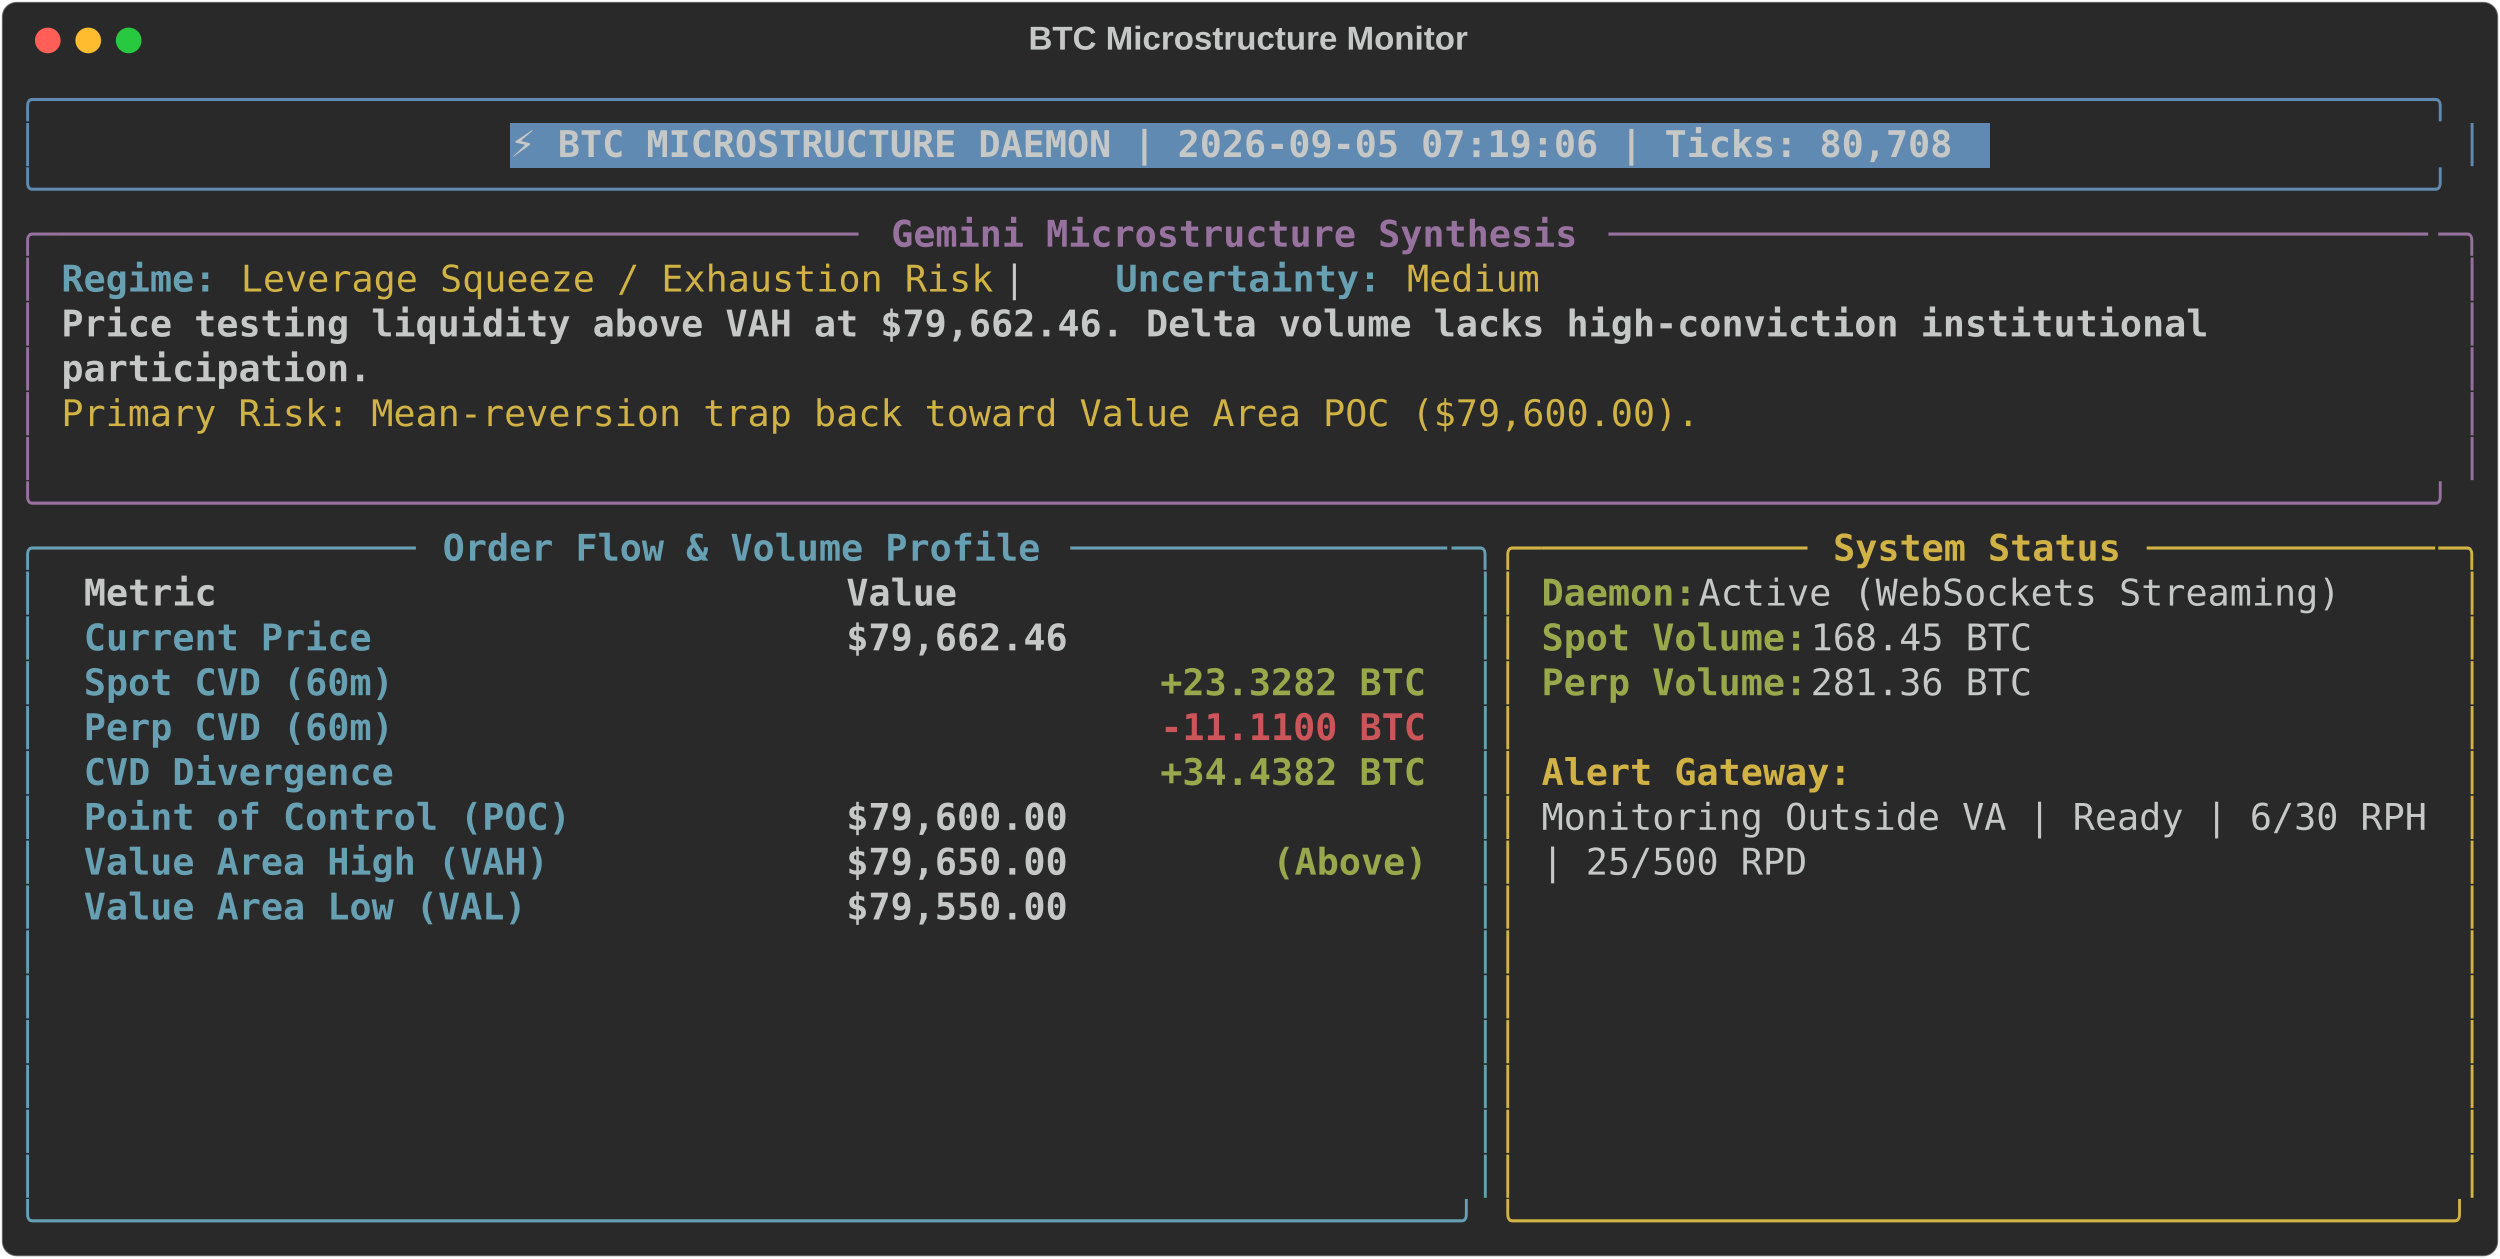
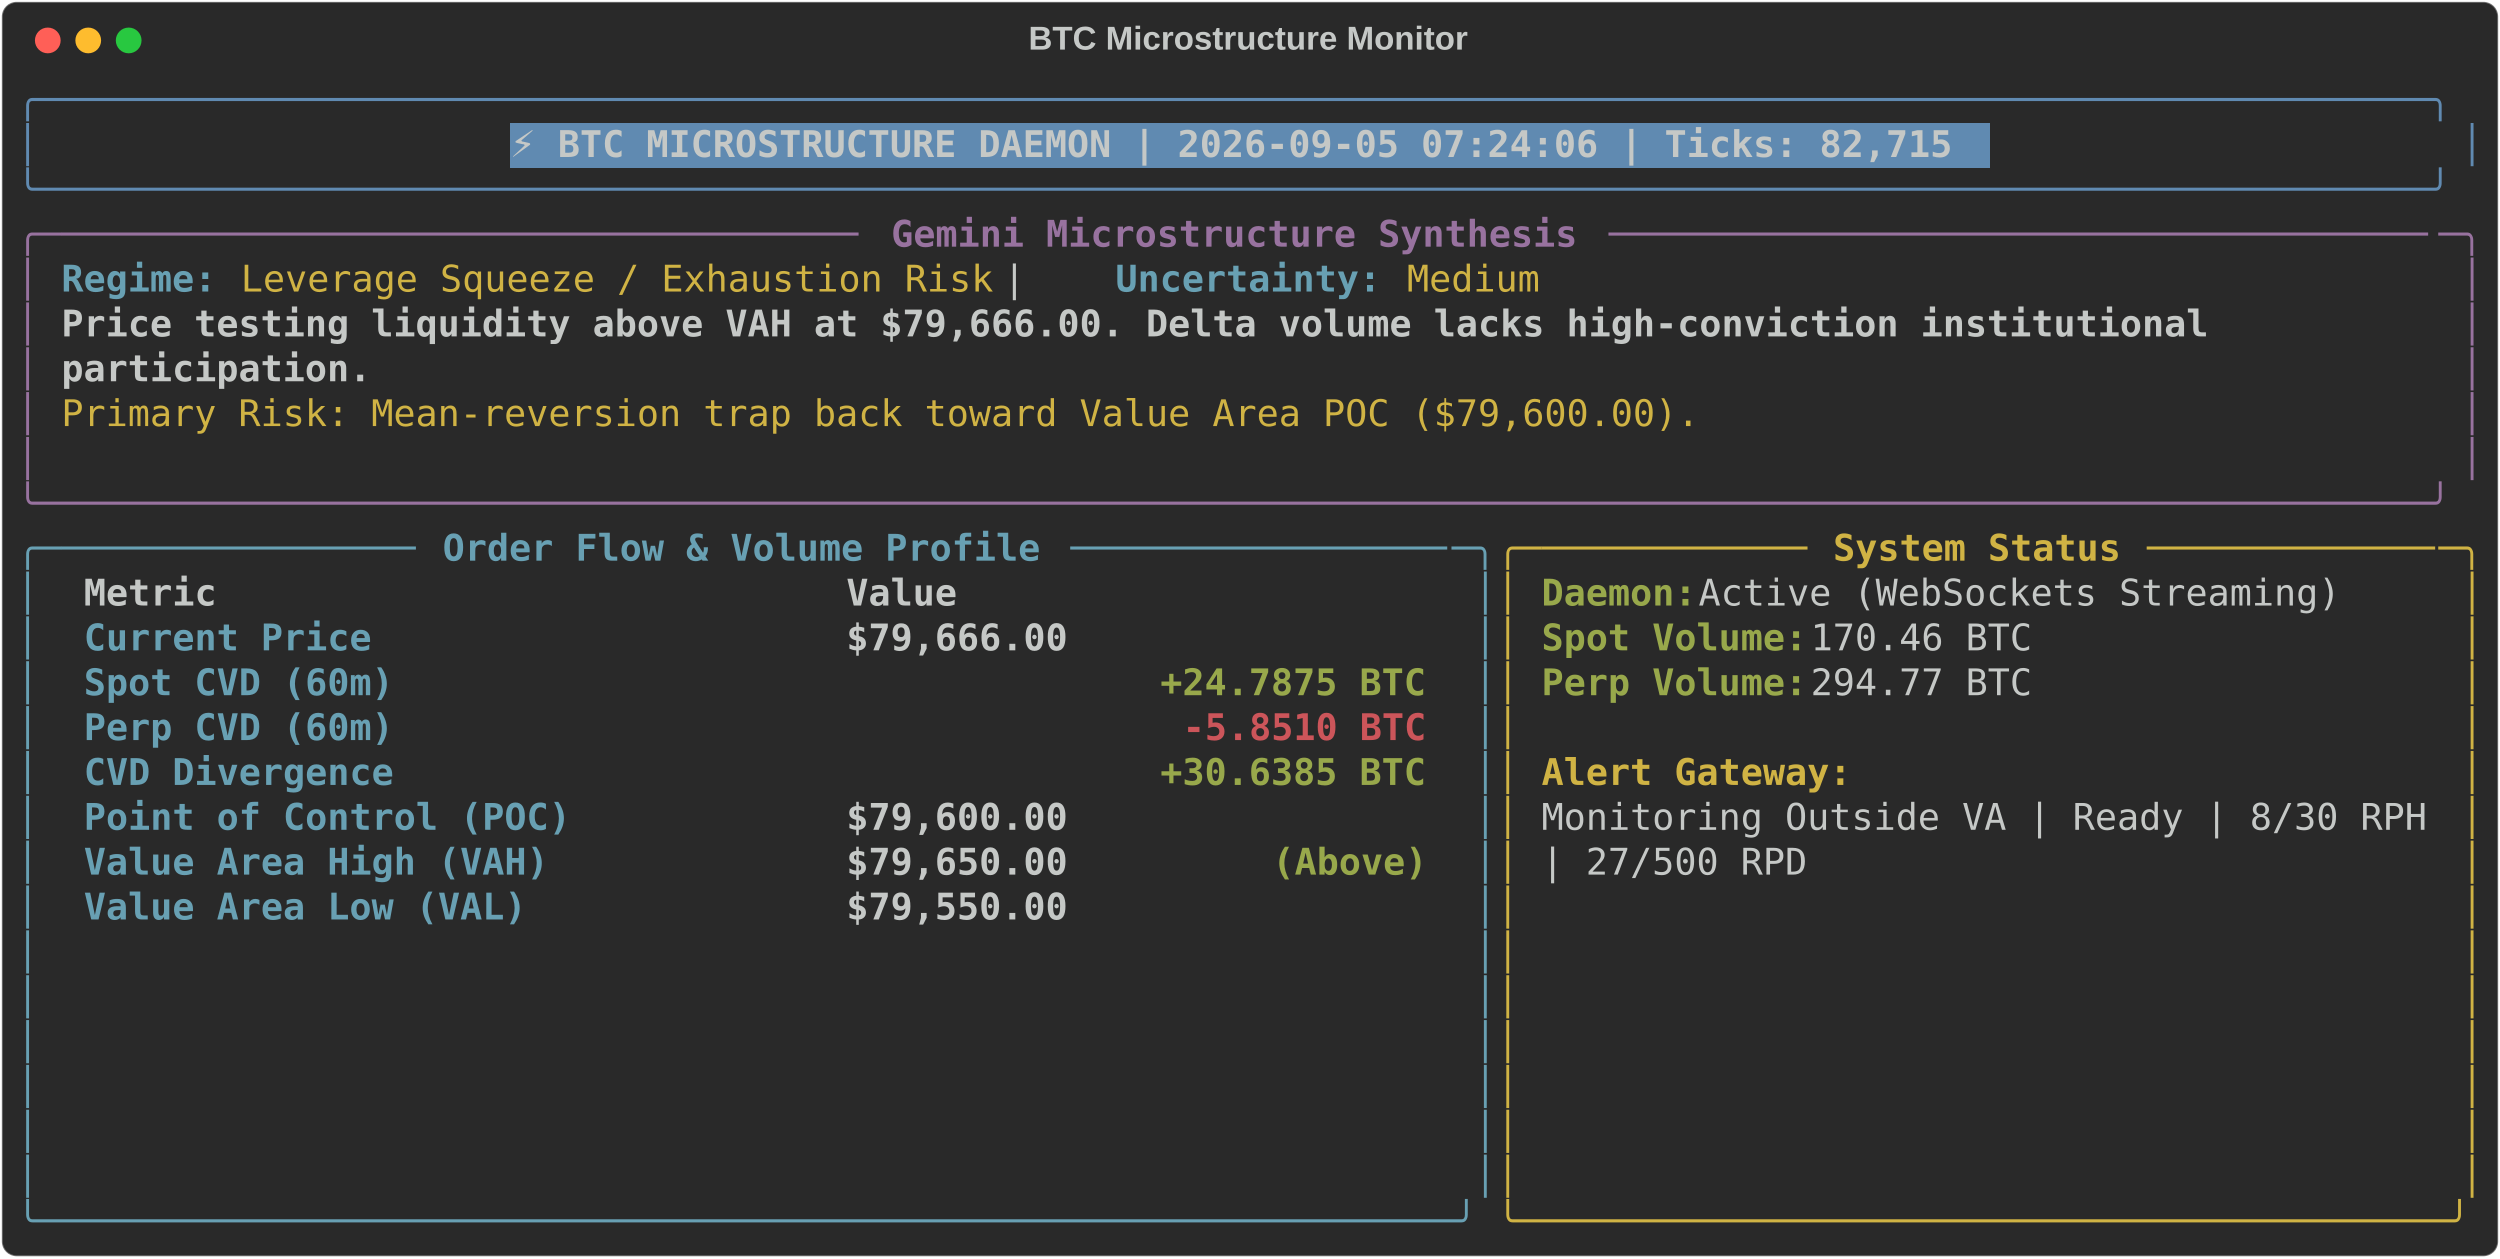
<svg xmlns="http://www.w3.org/2000/svg" class="rich-terminal" viewBox="0 0 1360 684.4">
  <style>

    @font-face {
        font-family: "Fira Code";
        src: local("FiraCode-Regular"),
                url("https://cdnjs.cloudflare.com/ajax/libs/firacode/6.2.0/woff2/FiraCode-Regular.woff2") format("woff2"),
                url("https://cdnjs.cloudflare.com/ajax/libs/firacode/6.2.0/woff/FiraCode-Regular.woff") format("woff");
        font-style: normal;
        font-weight: 400;
    }
    @font-face {
        font-family: "Fira Code";
        src: local("FiraCode-Bold"),
                url("https://cdnjs.cloudflare.com/ajax/libs/firacode/6.2.0/woff2/FiraCode-Bold.woff2") format("woff2"),
                url("https://cdnjs.cloudflare.com/ajax/libs/firacode/6.2.0/woff/FiraCode-Bold.woff") format("woff");
        font-style: bold;
        font-weight: 700;
    }

-     .terminal-2111871001-matrix {
+     .terminal-2199099421-matrix {
        font-family: Fira Code, monospace;
        font-size: 20px;
        line-height: 24.4px;
        font-variant-east-asian: full-width;
    }

-     .terminal-2111871001-title {
+     .terminal-2199099421-title {
        font-size: 18px;
        font-weight: bold;
        font-family: arial;
    }

-     .terminal-2111871001-r1 { fill: #608ab1 }
- .terminal-2111871001-r2 { fill: #c5c8c6 }
- .terminal-2111871001-r3 { fill: #c5c8c6;font-weight: bold }
- .terminal-2111871001-r4 { fill: #98729f }
- .terminal-2111871001-r5 { fill: #98729f;font-weight: bold }
- .terminal-2111871001-r6 { fill: #68a0b3;font-weight: bold }
- .terminal-2111871001-r7 { fill: #d0b344 }
- .terminal-2111871001-r8 { fill: #68a0b3 }
- .terminal-2111871001-r9 { fill: #d0b344;font-weight: bold }
- .terminal-2111871001-r10 { fill: #98a84b;font-weight: bold }
- .terminal-2111871001-r11 { fill: #cc555a;font-weight: bold }
+     .terminal-2199099421-r1 { fill: #608ab1 }
+ .terminal-2199099421-r2 { fill: #c5c8c6 }
+ .terminal-2199099421-r3 { fill: #c5c8c6;font-weight: bold }
+ .terminal-2199099421-r4 { fill: #98729f }
+ .terminal-2199099421-r5 { fill: #98729f;font-weight: bold }
+ .terminal-2199099421-r6 { fill: #68a0b3;font-weight: bold }
+ .terminal-2199099421-r7 { fill: #d0b344 }
+ .terminal-2199099421-r8 { fill: #68a0b3 }
+ .terminal-2199099421-r9 { fill: #d0b344;font-weight: bold }
+ .terminal-2199099421-r10 { fill: #98a84b;font-weight: bold }
+ .terminal-2199099421-r11 { fill: #cc555a;font-weight: bold }
    </style>
  <defs>
-     <clipPath id="terminal-2111871001-clip-terminal">
+     <clipPath id="terminal-2199099421-clip-terminal">
      <rect x="0" y="0" width="1341.0" height="633.4" />
    </clipPath>
-     <clipPath id="terminal-2111871001-line-0">
+     <clipPath id="terminal-2199099421-line-0">
      <rect x="0" y="1.5" width="1342" height="24.65" />
    </clipPath>
-     <clipPath id="terminal-2111871001-line-1">
+     <clipPath id="terminal-2199099421-line-1">
      <rect x="0" y="25.9" width="1342" height="24.65" />
    </clipPath>
-     <clipPath id="terminal-2111871001-line-2">
+     <clipPath id="terminal-2199099421-line-2">
      <rect x="0" y="50.3" width="1342" height="24.65" />
    </clipPath>
-     <clipPath id="terminal-2111871001-line-3">
+     <clipPath id="terminal-2199099421-line-3">
      <rect x="0" y="74.7" width="1342" height="24.65" />
    </clipPath>
-     <clipPath id="terminal-2111871001-line-4">
+     <clipPath id="terminal-2199099421-line-4">
      <rect x="0" y="99.1" width="1342" height="24.65" />
    </clipPath>
-     <clipPath id="terminal-2111871001-line-5">
+     <clipPath id="terminal-2199099421-line-5">
      <rect x="0" y="123.5" width="1342" height="24.65" />
    </clipPath>
-     <clipPath id="terminal-2111871001-line-6">
+     <clipPath id="terminal-2199099421-line-6">
      <rect x="0" y="147.9" width="1342" height="24.65" />
    </clipPath>
-     <clipPath id="terminal-2111871001-line-7">
+     <clipPath id="terminal-2199099421-line-7">
      <rect x="0" y="172.3" width="1342" height="24.65" />
    </clipPath>
-     <clipPath id="terminal-2111871001-line-8">
+     <clipPath id="terminal-2199099421-line-8">
      <rect x="0" y="196.7" width="1342" height="24.65" />
    </clipPath>
-     <clipPath id="terminal-2111871001-line-9">
+     <clipPath id="terminal-2199099421-line-9">
      <rect x="0" y="221.1" width="1342" height="24.65" />
    </clipPath>
-     <clipPath id="terminal-2111871001-line-10">
+     <clipPath id="terminal-2199099421-line-10">
      <rect x="0" y="245.5" width="1342" height="24.65" />
    </clipPath>
-     <clipPath id="terminal-2111871001-line-11">
+     <clipPath id="terminal-2199099421-line-11">
      <rect x="0" y="269.9" width="1342" height="24.65" />
    </clipPath>
-     <clipPath id="terminal-2111871001-line-12">
+     <clipPath id="terminal-2199099421-line-12">
      <rect x="0" y="294.3" width="1342" height="24.65" />
    </clipPath>
-     <clipPath id="terminal-2111871001-line-13">
+     <clipPath id="terminal-2199099421-line-13">
      <rect x="0" y="318.7" width="1342" height="24.65" />
    </clipPath>
-     <clipPath id="terminal-2111871001-line-14">
+     <clipPath id="terminal-2199099421-line-14">
      <rect x="0" y="343.1" width="1342" height="24.65" />
    </clipPath>
-     <clipPath id="terminal-2111871001-line-15">
+     <clipPath id="terminal-2199099421-line-15">
      <rect x="0" y="367.5" width="1342" height="24.65" />
    </clipPath>
-     <clipPath id="terminal-2111871001-line-16">
+     <clipPath id="terminal-2199099421-line-16">
      <rect x="0" y="391.9" width="1342" height="24.65" />
    </clipPath>
-     <clipPath id="terminal-2111871001-line-17">
+     <clipPath id="terminal-2199099421-line-17">
      <rect x="0" y="416.3" width="1342" height="24.65" />
    </clipPath>
-     <clipPath id="terminal-2111871001-line-18">
+     <clipPath id="terminal-2199099421-line-18">
      <rect x="0" y="440.7" width="1342" height="24.65" />
    </clipPath>
-     <clipPath id="terminal-2111871001-line-19">
+     <clipPath id="terminal-2199099421-line-19">
      <rect x="0" y="465.1" width="1342" height="24.65" />
    </clipPath>
-     <clipPath id="terminal-2111871001-line-20">
+     <clipPath id="terminal-2199099421-line-20">
      <rect x="0" y="489.5" width="1342" height="24.65" />
    </clipPath>
-     <clipPath id="terminal-2111871001-line-21">
+     <clipPath id="terminal-2199099421-line-21">
      <rect x="0" y="513.9" width="1342" height="24.65" />
    </clipPath>
-     <clipPath id="terminal-2111871001-line-22">
+     <clipPath id="terminal-2199099421-line-22">
      <rect x="0" y="538.3" width="1342" height="24.65" />
    </clipPath>
-     <clipPath id="terminal-2111871001-line-23">
+     <clipPath id="terminal-2199099421-line-23">
      <rect x="0" y="562.7" width="1342" height="24.65" />
    </clipPath>
-     <clipPath id="terminal-2111871001-line-24">
+     <clipPath id="terminal-2199099421-line-24">
      <rect x="0" y="587.1" width="1342" height="24.65" />
    </clipPath>
  </defs>
  <rect fill="#292929" stroke="rgba(255,255,255,0.35)" stroke-width="1" x="1" y="1" width="1358" height="682.4" rx="8" />
-   <text class="terminal-2111871001-title" fill="#c5c8c6" text-anchor="middle" x="679" y="27">BTC Microstructure Monitor</text>
+   <text class="terminal-2199099421-title" fill="#c5c8c6" text-anchor="middle" x="679" y="27">BTC Microstructure Monitor</text>
  <g transform="translate(26,22)">
    <circle cx="0" cy="0" r="7" fill="#ff5f57" />
    <circle cx="22" cy="0" r="7" fill="#febc2e" />
    <circle cx="44" cy="0" r="7" fill="#28c840" />
  </g>
-   <g transform="translate(9, 41)" clip-path="url(#terminal-2111871001-clip-terminal)">
+   <g transform="translate(9, 41)" clip-path="url(#terminal-2199099421-clip-terminal)">
    <rect fill="#608ab1" x="268.4" y="25.9" width="805.2" height="24.65" shape-rendering="crispEdges" />
-     <g class="terminal-2111871001-matrix">
-       <text class="terminal-2111871001-r1" x="0" y="20" textLength="1342" clip-path="url(#terminal-2111871001-line-0)">╭────────────────────────────────────────────────────────────────────────────────────────────────────────────╮</text>
-       <text class="terminal-2111871001-r2" x="1342" y="20" textLength="12.2" clip-path="url(#terminal-2111871001-line-0)">
- </text>
-       <text class="terminal-2111871001-r1" x="0" y="44.4" textLength="12.2" clip-path="url(#terminal-2111871001-line-1)">│</text>
-       <text class="terminal-2111871001-r3" x="268.4" y="44.4" textLength="793" clip-path="url(#terminal-2111871001-line-1)">⚡ BTC MICROSTRUCTURE DAEMON | 2026-09-05 07:19:06 | Ticks: 80,708</text>
-       <text class="terminal-2111871001-r1" x="1329.8" y="44.4" textLength="12.2" clip-path="url(#terminal-2111871001-line-1)">│</text>
-       <text class="terminal-2111871001-r2" x="1342" y="44.4" textLength="12.2" clip-path="url(#terminal-2111871001-line-1)">
- </text>
-       <text class="terminal-2111871001-r1" x="0" y="68.8" textLength="1342" clip-path="url(#terminal-2111871001-line-2)">╰────────────────────────────────────────────────────────────────────────────────────────────────────────────╯</text>
-       <text class="terminal-2111871001-r2" x="1342" y="68.8" textLength="12.2" clip-path="url(#terminal-2111871001-line-2)">
- </text>
-       <text class="terminal-2111871001-r4" x="0" y="93.2" textLength="24.4" clip-path="url(#terminal-2111871001-line-3)">╭─</text>
-       <text class="terminal-2111871001-r4" x="24.4" y="93.2" textLength="439.2" clip-path="url(#terminal-2111871001-line-3)">────────────────────────────────────</text>
-       <text class="terminal-2111871001-r5" x="475.8" y="93.2" textLength="378.2" clip-path="url(#terminal-2111871001-line-3)">Gemini Microstructure Synthesis</text>
-       <text class="terminal-2111871001-r4" x="866.2" y="93.2" textLength="451.4" clip-path="url(#terminal-2111871001-line-3)">─────────────────────────────────────</text>
-       <text class="terminal-2111871001-r4" x="1317.6" y="93.2" textLength="24.4" clip-path="url(#terminal-2111871001-line-3)">─╮</text>
-       <text class="terminal-2111871001-r2" x="1342" y="93.2" textLength="12.2" clip-path="url(#terminal-2111871001-line-3)">
- </text>
-       <text class="terminal-2111871001-r4" x="0" y="117.6" textLength="12.2" clip-path="url(#terminal-2111871001-line-4)">│</text>
-       <text class="terminal-2111871001-r6" x="24.4" y="117.6" textLength="85.4" clip-path="url(#terminal-2111871001-line-4)">Regime:</text>
-       <text class="terminal-2111871001-r7" x="122" y="117.6" textLength="414.8" clip-path="url(#terminal-2111871001-line-4)">Leverage Squeeze / Exhaustion Risk</text>
-       <text class="terminal-2111871001-r2" x="536.8" y="117.6" textLength="61" clip-path="url(#terminal-2111871001-line-4)">  |  </text>
-       <text class="terminal-2111871001-r6" x="597.8" y="117.6" textLength="146.4" clip-path="url(#terminal-2111871001-line-4)">Uncertainty:</text>
-       <text class="terminal-2111871001-r7" x="756.4" y="117.6" textLength="73.2" clip-path="url(#terminal-2111871001-line-4)">Medium</text>
-       <text class="terminal-2111871001-r4" x="1329.8" y="117.6" textLength="12.2" clip-path="url(#terminal-2111871001-line-4)">│</text>
-       <text class="terminal-2111871001-r2" x="1342" y="117.6" textLength="12.2" clip-path="url(#terminal-2111871001-line-4)">
- </text>
-       <text class="terminal-2111871001-r4" x="0" y="142" textLength="12.2" clip-path="url(#terminal-2111871001-line-5)">│</text>
-       <text class="terminal-2111871001-r3" x="24.4" y="142" textLength="1195.6" clip-path="url(#terminal-2111871001-line-5)">Price testing liquidity above VAH at $79,662.46. Delta volume lacks high-conviction institutional </text>
-       <text class="terminal-2111871001-r4" x="1329.8" y="142" textLength="12.2" clip-path="url(#terminal-2111871001-line-5)">│</text>
-       <text class="terminal-2111871001-r2" x="1342" y="142" textLength="12.2" clip-path="url(#terminal-2111871001-line-5)">
- </text>
-       <text class="terminal-2111871001-r4" x="0" y="166.4" textLength="12.2" clip-path="url(#terminal-2111871001-line-6)">│</text>
-       <text class="terminal-2111871001-r3" x="24.4" y="166.4" textLength="170.8" clip-path="url(#terminal-2111871001-line-6)">participation.</text>
-       <text class="terminal-2111871001-r4" x="1329.8" y="166.4" textLength="12.2" clip-path="url(#terminal-2111871001-line-6)">│</text>
-       <text class="terminal-2111871001-r2" x="1342" y="166.4" textLength="12.2" clip-path="url(#terminal-2111871001-line-6)">
- </text>
-       <text class="terminal-2111871001-r4" x="0" y="190.8" textLength="12.2" clip-path="url(#terminal-2111871001-line-7)">│</text>
-       <text class="terminal-2111871001-r7" x="24.4" y="190.8" textLength="902.8" clip-path="url(#terminal-2111871001-line-7)">Primary Risk: Mean-reversion trap back toward Value Area POC ($79,600.00).</text>
-       <text class="terminal-2111871001-r4" x="1329.8" y="190.8" textLength="12.2" clip-path="url(#terminal-2111871001-line-7)">│</text>
-       <text class="terminal-2111871001-r2" x="1342" y="190.8" textLength="12.2" clip-path="url(#terminal-2111871001-line-7)">
- </text>
-       <text class="terminal-2111871001-r4" x="0" y="215.2" textLength="12.2" clip-path="url(#terminal-2111871001-line-8)">│</text>
-       <text class="terminal-2111871001-r4" x="1329.8" y="215.2" textLength="12.2" clip-path="url(#terminal-2111871001-line-8)">│</text>
-       <text class="terminal-2111871001-r2" x="1342" y="215.2" textLength="12.2" clip-path="url(#terminal-2111871001-line-8)">
- </text>
-       <text class="terminal-2111871001-r4" x="0" y="239.6" textLength="1342" clip-path="url(#terminal-2111871001-line-9)">╰────────────────────────────────────────────────────────────────────────────────────────────────────────────╯</text>
-       <text class="terminal-2111871001-r2" x="1342" y="239.6" textLength="12.2" clip-path="url(#terminal-2111871001-line-9)">
- </text>
-       <text class="terminal-2111871001-r8" x="0" y="264" textLength="24.4" clip-path="url(#terminal-2111871001-line-10)">╭─</text>
-       <text class="terminal-2111871001-r8" x="24.4" y="264" textLength="195.2" clip-path="url(#terminal-2111871001-line-10)">────────────────</text>
-       <text class="terminal-2111871001-r6" x="231.8" y="264" textLength="329.4" clip-path="url(#terminal-2111871001-line-10)">Order Flow &amp; Volume Profile</text>
-       <text class="terminal-2111871001-r8" x="573.4" y="264" textLength="207.4" clip-path="url(#terminal-2111871001-line-10)">─────────────────</text>
-       <text class="terminal-2111871001-r8" x="780.8" y="264" textLength="24.4" clip-path="url(#terminal-2111871001-line-10)">─╮</text>
-       <text class="terminal-2111871001-r7" x="805.2" y="264" textLength="24.4" clip-path="url(#terminal-2111871001-line-10)">╭─</text>
-       <text class="terminal-2111871001-r7" x="829.6" y="264" textLength="146.4" clip-path="url(#terminal-2111871001-line-10)">────────────</text>
-       <text class="terminal-2111871001-r9" x="988.2" y="264" textLength="158.6" clip-path="url(#terminal-2111871001-line-10)">System Status</text>
-       <text class="terminal-2111871001-r7" x="1159" y="264" textLength="158.6" clip-path="url(#terminal-2111871001-line-10)">─────────────</text>
-       <text class="terminal-2111871001-r7" x="1317.6" y="264" textLength="24.4" clip-path="url(#terminal-2111871001-line-10)">─╮</text>
-       <text class="terminal-2111871001-r2" x="1342" y="264" textLength="12.2" clip-path="url(#terminal-2111871001-line-10)">
- </text>
-       <text class="terminal-2111871001-r8" x="0" y="288.4" textLength="12.2" clip-path="url(#terminal-2111871001-line-11)">│</text>
-       <text class="terminal-2111871001-r3" x="36.6" y="288.4" textLength="390.4" clip-path="url(#terminal-2111871001-line-11)">Metric                          </text>
-       <text class="terminal-2111871001-r3" x="451.4" y="288.4" textLength="317.2" clip-path="url(#terminal-2111871001-line-11)">                     Value</text>
-       <text class="terminal-2111871001-r8" x="793" y="288.4" textLength="12.2" clip-path="url(#terminal-2111871001-line-11)">│</text>
-       <text class="terminal-2111871001-r7" x="805.2" y="288.4" textLength="12.2" clip-path="url(#terminal-2111871001-line-11)">│</text>
-       <text class="terminal-2111871001-r10" x="829.6" y="288.4" textLength="85.4" clip-path="url(#terminal-2111871001-line-11)">Daemon:</text>
-       <text class="terminal-2111871001-r2" x="915" y="288.4" textLength="366" clip-path="url(#terminal-2111871001-line-11)"> Active (WebSockets Streaming)</text>
-       <text class="terminal-2111871001-r7" x="1329.8" y="288.4" textLength="12.2" clip-path="url(#terminal-2111871001-line-11)">│</text>
-       <text class="terminal-2111871001-r2" x="1342" y="288.4" textLength="12.2" clip-path="url(#terminal-2111871001-line-11)">
- </text>
-       <text class="terminal-2111871001-r8" x="0" y="312.8" textLength="12.2" clip-path="url(#terminal-2111871001-line-12)">│</text>
-       <text class="terminal-2111871001-r6" x="36.6" y="312.8" textLength="390.4" clip-path="url(#terminal-2111871001-line-12)">Current Price                   </text>
-       <text class="terminal-2111871001-r3" x="451.4" y="312.8" textLength="317.2" clip-path="url(#terminal-2111871001-line-12)">                $79,662.46</text>
-       <text class="terminal-2111871001-r8" x="793" y="312.8" textLength="12.2" clip-path="url(#terminal-2111871001-line-12)">│</text>
-       <text class="terminal-2111871001-r7" x="805.2" y="312.8" textLength="12.2" clip-path="url(#terminal-2111871001-line-12)">│</text>
-       <text class="terminal-2111871001-r10" x="829.6" y="312.8" textLength="146.4" clip-path="url(#terminal-2111871001-line-12)">Spot Volume:</text>
-       <text class="terminal-2111871001-r2" x="976" y="312.8" textLength="134.2" clip-path="url(#terminal-2111871001-line-12)"> 168.45 BTC</text>
-       <text class="terminal-2111871001-r7" x="1329.8" y="312.8" textLength="12.2" clip-path="url(#terminal-2111871001-line-12)">│</text>
-       <text class="terminal-2111871001-r2" x="1342" y="312.8" textLength="12.2" clip-path="url(#terminal-2111871001-line-12)">
- </text>
-       <text class="terminal-2111871001-r8" x="0" y="337.2" textLength="12.2" clip-path="url(#terminal-2111871001-line-13)">│</text>
-       <text class="terminal-2111871001-r6" x="36.6" y="337.2" textLength="390.4" clip-path="url(#terminal-2111871001-line-13)">Spot CVD (60m)                  </text>
-       <text class="terminal-2111871001-r10" x="622.2" y="337.2" textLength="146.4" clip-path="url(#terminal-2111871001-line-13)">+23.3282 BTC</text>
-       <text class="terminal-2111871001-r8" x="793" y="337.2" textLength="12.2" clip-path="url(#terminal-2111871001-line-13)">│</text>
-       <text class="terminal-2111871001-r7" x="805.2" y="337.2" textLength="12.2" clip-path="url(#terminal-2111871001-line-13)">│</text>
-       <text class="terminal-2111871001-r10" x="829.6" y="337.2" textLength="146.4" clip-path="url(#terminal-2111871001-line-13)">Perp Volume:</text>
-       <text class="terminal-2111871001-r2" x="976" y="337.2" textLength="134.2" clip-path="url(#terminal-2111871001-line-13)"> 281.36 BTC</text>
-       <text class="terminal-2111871001-r7" x="1329.8" y="337.2" textLength="12.2" clip-path="url(#terminal-2111871001-line-13)">│</text>
-       <text class="terminal-2111871001-r2" x="1342" y="337.2" textLength="12.2" clip-path="url(#terminal-2111871001-line-13)">
- </text>
-       <text class="terminal-2111871001-r8" x="0" y="361.6" textLength="12.2" clip-path="url(#terminal-2111871001-line-14)">│</text>
-       <text class="terminal-2111871001-r6" x="36.6" y="361.6" textLength="390.4" clip-path="url(#terminal-2111871001-line-14)">Perp CVD (60m)                  </text>
-       <text class="terminal-2111871001-r11" x="622.2" y="361.6" textLength="146.4" clip-path="url(#terminal-2111871001-line-14)">-11.1100 BTC</text>
-       <text class="terminal-2111871001-r8" x="793" y="361.6" textLength="12.2" clip-path="url(#terminal-2111871001-line-14)">│</text>
-       <text class="terminal-2111871001-r7" x="805.2" y="361.6" textLength="12.2" clip-path="url(#terminal-2111871001-line-14)">│</text>
-       <text class="terminal-2111871001-r7" x="1329.8" y="361.6" textLength="12.2" clip-path="url(#terminal-2111871001-line-14)">│</text>
-       <text class="terminal-2111871001-r2" x="1342" y="361.6" textLength="12.2" clip-path="url(#terminal-2111871001-line-14)">
- </text>
-       <text class="terminal-2111871001-r8" x="0" y="386" textLength="12.2" clip-path="url(#terminal-2111871001-line-15)">│</text>
-       <text class="terminal-2111871001-r6" x="36.6" y="386" textLength="390.4" clip-path="url(#terminal-2111871001-line-15)">CVD Divergence                  </text>
-       <text class="terminal-2111871001-r10" x="622.2" y="386" textLength="146.4" clip-path="url(#terminal-2111871001-line-15)">+34.4382 BTC</text>
-       <text class="terminal-2111871001-r8" x="793" y="386" textLength="12.2" clip-path="url(#terminal-2111871001-line-15)">│</text>
-       <text class="terminal-2111871001-r7" x="805.2" y="386" textLength="12.2" clip-path="url(#terminal-2111871001-line-15)">│</text>
-       <text class="terminal-2111871001-r9" x="829.6" y="386" textLength="170.8" clip-path="url(#terminal-2111871001-line-15)">Alert Gateway:</text>
-       <text class="terminal-2111871001-r7" x="1329.8" y="386" textLength="12.2" clip-path="url(#terminal-2111871001-line-15)">│</text>
-       <text class="terminal-2111871001-r2" x="1342" y="386" textLength="12.2" clip-path="url(#terminal-2111871001-line-15)">
- </text>
-       <text class="terminal-2111871001-r8" x="0" y="410.4" textLength="12.2" clip-path="url(#terminal-2111871001-line-16)">│</text>
-       <text class="terminal-2111871001-r6" x="36.6" y="410.4" textLength="390.4" clip-path="url(#terminal-2111871001-line-16)">Point of Control (POC)          </text>
-       <text class="terminal-2111871001-r3" x="451.4" y="410.4" textLength="317.2" clip-path="url(#terminal-2111871001-line-16)">                $79,600.00</text>
-       <text class="terminal-2111871001-r8" x="793" y="410.4" textLength="12.2" clip-path="url(#terminal-2111871001-line-16)">│</text>
-       <text class="terminal-2111871001-r7" x="805.2" y="410.4" textLength="12.2" clip-path="url(#terminal-2111871001-line-16)">│</text>
-       <text class="terminal-2111871001-r2" x="829.6" y="410.4" textLength="488" clip-path="url(#terminal-2111871001-line-16)">Monitoring Outside VA | Ready | 6/30 RPH</text>
-       <text class="terminal-2111871001-r7" x="1329.8" y="410.4" textLength="12.2" clip-path="url(#terminal-2111871001-line-16)">│</text>
-       <text class="terminal-2111871001-r2" x="1342" y="410.4" textLength="12.2" clip-path="url(#terminal-2111871001-line-16)">
- </text>
-       <text class="terminal-2111871001-r8" x="0" y="434.8" textLength="12.2" clip-path="url(#terminal-2111871001-line-17)">│</text>
-       <text class="terminal-2111871001-r6" x="36.6" y="434.8" textLength="390.4" clip-path="url(#terminal-2111871001-line-17)">Value Area High (VAH)           </text>
-       <text class="terminal-2111871001-r3" x="451.4" y="434.8" textLength="231.8" clip-path="url(#terminal-2111871001-line-17)">        $79,650.00 </text>
-       <text class="terminal-2111871001-r10" x="683.2" y="434.8" textLength="85.4" clip-path="url(#terminal-2111871001-line-17)">(Above)</text>
-       <text class="terminal-2111871001-r8" x="793" y="434.8" textLength="12.2" clip-path="url(#terminal-2111871001-line-17)">│</text>
-       <text class="terminal-2111871001-r7" x="805.2" y="434.8" textLength="12.2" clip-path="url(#terminal-2111871001-line-17)">│</text>
-       <text class="terminal-2111871001-r2" x="829.6" y="434.8" textLength="146.4" clip-path="url(#terminal-2111871001-line-17)">| 25/500 RPD</text>
-       <text class="terminal-2111871001-r7" x="1329.8" y="434.8" textLength="12.2" clip-path="url(#terminal-2111871001-line-17)">│</text>
-       <text class="terminal-2111871001-r2" x="1342" y="434.8" textLength="12.2" clip-path="url(#terminal-2111871001-line-17)">
- </text>
-       <text class="terminal-2111871001-r8" x="0" y="459.2" textLength="12.2" clip-path="url(#terminal-2111871001-line-18)">│</text>
-       <text class="terminal-2111871001-r6" x="36.6" y="459.2" textLength="390.4" clip-path="url(#terminal-2111871001-line-18)">Value Area Low (VAL)            </text>
-       <text class="terminal-2111871001-r3" x="451.4" y="459.2" textLength="317.2" clip-path="url(#terminal-2111871001-line-18)">                $79,550.00</text>
-       <text class="terminal-2111871001-r8" x="793" y="459.2" textLength="12.2" clip-path="url(#terminal-2111871001-line-18)">│</text>
-       <text class="terminal-2111871001-r7" x="805.2" y="459.2" textLength="12.2" clip-path="url(#terminal-2111871001-line-18)">│</text>
-       <text class="terminal-2111871001-r7" x="1329.8" y="459.2" textLength="12.2" clip-path="url(#terminal-2111871001-line-18)">│</text>
-       <text class="terminal-2111871001-r2" x="1342" y="459.2" textLength="12.2" clip-path="url(#terminal-2111871001-line-18)">
- </text>
-       <text class="terminal-2111871001-r8" x="0" y="483.6" textLength="12.2" clip-path="url(#terminal-2111871001-line-19)">│</text>
-       <text class="terminal-2111871001-r8" x="793" y="483.6" textLength="12.2" clip-path="url(#terminal-2111871001-line-19)">│</text>
-       <text class="terminal-2111871001-r7" x="805.2" y="483.6" textLength="12.2" clip-path="url(#terminal-2111871001-line-19)">│</text>
-       <text class="terminal-2111871001-r7" x="1329.8" y="483.6" textLength="12.2" clip-path="url(#terminal-2111871001-line-19)">│</text>
-       <text class="terminal-2111871001-r2" x="1342" y="483.6" textLength="12.2" clip-path="url(#terminal-2111871001-line-19)">
- </text>
-       <text class="terminal-2111871001-r8" x="0" y="508" textLength="12.2" clip-path="url(#terminal-2111871001-line-20)">│</text>
-       <text class="terminal-2111871001-r8" x="793" y="508" textLength="12.2" clip-path="url(#terminal-2111871001-line-20)">│</text>
-       <text class="terminal-2111871001-r7" x="805.2" y="508" textLength="12.2" clip-path="url(#terminal-2111871001-line-20)">│</text>
-       <text class="terminal-2111871001-r7" x="1329.8" y="508" textLength="12.2" clip-path="url(#terminal-2111871001-line-20)">│</text>
-       <text class="terminal-2111871001-r2" x="1342" y="508" textLength="12.2" clip-path="url(#terminal-2111871001-line-20)">
- </text>
-       <text class="terminal-2111871001-r8" x="0" y="532.4" textLength="12.2" clip-path="url(#terminal-2111871001-line-21)">│</text>
-       <text class="terminal-2111871001-r8" x="793" y="532.4" textLength="12.2" clip-path="url(#terminal-2111871001-line-21)">│</text>
-       <text class="terminal-2111871001-r7" x="805.2" y="532.4" textLength="12.2" clip-path="url(#terminal-2111871001-line-21)">│</text>
-       <text class="terminal-2111871001-r7" x="1329.8" y="532.4" textLength="12.2" clip-path="url(#terminal-2111871001-line-21)">│</text>
-       <text class="terminal-2111871001-r2" x="1342" y="532.4" textLength="12.2" clip-path="url(#terminal-2111871001-line-21)">
- </text>
-       <text class="terminal-2111871001-r8" x="0" y="556.8" textLength="12.2" clip-path="url(#terminal-2111871001-line-22)">│</text>
-       <text class="terminal-2111871001-r8" x="793" y="556.8" textLength="12.2" clip-path="url(#terminal-2111871001-line-22)">│</text>
-       <text class="terminal-2111871001-r7" x="805.2" y="556.8" textLength="12.2" clip-path="url(#terminal-2111871001-line-22)">│</text>
-       <text class="terminal-2111871001-r7" x="1329.8" y="556.8" textLength="12.2" clip-path="url(#terminal-2111871001-line-22)">│</text>
-       <text class="terminal-2111871001-r2" x="1342" y="556.8" textLength="12.2" clip-path="url(#terminal-2111871001-line-22)">
- </text>
-       <text class="terminal-2111871001-r8" x="0" y="581.2" textLength="12.2" clip-path="url(#terminal-2111871001-line-23)">│</text>
-       <text class="terminal-2111871001-r8" x="793" y="581.2" textLength="12.2" clip-path="url(#terminal-2111871001-line-23)">│</text>
-       <text class="terminal-2111871001-r7" x="805.2" y="581.2" textLength="12.2" clip-path="url(#terminal-2111871001-line-23)">│</text>
-       <text class="terminal-2111871001-r7" x="1329.8" y="581.2" textLength="12.2" clip-path="url(#terminal-2111871001-line-23)">│</text>
-       <text class="terminal-2111871001-r2" x="1342" y="581.2" textLength="12.2" clip-path="url(#terminal-2111871001-line-23)">
- </text>
-       <text class="terminal-2111871001-r8" x="0" y="605.6" textLength="12.2" clip-path="url(#terminal-2111871001-line-24)">│</text>
-       <text class="terminal-2111871001-r8" x="793" y="605.6" textLength="12.2" clip-path="url(#terminal-2111871001-line-24)">│</text>
-       <text class="terminal-2111871001-r7" x="805.2" y="605.6" textLength="12.2" clip-path="url(#terminal-2111871001-line-24)">│</text>
-       <text class="terminal-2111871001-r7" x="1329.8" y="605.6" textLength="12.2" clip-path="url(#terminal-2111871001-line-24)">│</text>
-       <text class="terminal-2111871001-r2" x="1342" y="605.6" textLength="12.2" clip-path="url(#terminal-2111871001-line-24)">
- </text>
-       <text class="terminal-2111871001-r8" x="0" y="630" textLength="805.2" clip-path="url(#terminal-2111871001-line-25)">╰────────────────────────────────────────────────────────────────╯</text>
-       <text class="terminal-2111871001-r7" x="805.2" y="630" textLength="536.8" clip-path="url(#terminal-2111871001-line-25)">╰──────────────────────────────────────────╯</text>
-       <text class="terminal-2111871001-r2" x="1342" y="630" textLength="12.2" clip-path="url(#terminal-2111871001-line-25)">
+     <g class="terminal-2199099421-matrix">
+       <text class="terminal-2199099421-r1" x="0" y="20" textLength="1342" clip-path="url(#terminal-2199099421-line-0)">╭────────────────────────────────────────────────────────────────────────────────────────────────────────────╮</text>
+       <text class="terminal-2199099421-r2" x="1342" y="20" textLength="12.2" clip-path="url(#terminal-2199099421-line-0)">
+ </text>
+       <text class="terminal-2199099421-r1" x="0" y="44.4" textLength="12.2" clip-path="url(#terminal-2199099421-line-1)">│</text>
+       <text class="terminal-2199099421-r3" x="268.4" y="44.4" textLength="793" clip-path="url(#terminal-2199099421-line-1)">⚡ BTC MICROSTRUCTURE DAEMON | 2026-09-05 07:24:06 | Ticks: 82,715</text>
+       <text class="terminal-2199099421-r1" x="1329.8" y="44.4" textLength="12.2" clip-path="url(#terminal-2199099421-line-1)">│</text>
+       <text class="terminal-2199099421-r2" x="1342" y="44.4" textLength="12.2" clip-path="url(#terminal-2199099421-line-1)">
+ </text>
+       <text class="terminal-2199099421-r1" x="0" y="68.8" textLength="1342" clip-path="url(#terminal-2199099421-line-2)">╰────────────────────────────────────────────────────────────────────────────────────────────────────────────╯</text>
+       <text class="terminal-2199099421-r2" x="1342" y="68.8" textLength="12.2" clip-path="url(#terminal-2199099421-line-2)">
+ </text>
+       <text class="terminal-2199099421-r4" x="0" y="93.2" textLength="24.4" clip-path="url(#terminal-2199099421-line-3)">╭─</text>
+       <text class="terminal-2199099421-r4" x="24.4" y="93.2" textLength="439.2" clip-path="url(#terminal-2199099421-line-3)">────────────────────────────────────</text>
+       <text class="terminal-2199099421-r5" x="475.8" y="93.2" textLength="378.2" clip-path="url(#terminal-2199099421-line-3)">Gemini Microstructure Synthesis</text>
+       <text class="terminal-2199099421-r4" x="866.2" y="93.2" textLength="451.4" clip-path="url(#terminal-2199099421-line-3)">─────────────────────────────────────</text>
+       <text class="terminal-2199099421-r4" x="1317.6" y="93.2" textLength="24.4" clip-path="url(#terminal-2199099421-line-3)">─╮</text>
+       <text class="terminal-2199099421-r2" x="1342" y="93.2" textLength="12.2" clip-path="url(#terminal-2199099421-line-3)">
+ </text>
+       <text class="terminal-2199099421-r4" x="0" y="117.6" textLength="12.2" clip-path="url(#terminal-2199099421-line-4)">│</text>
+       <text class="terminal-2199099421-r6" x="24.4" y="117.6" textLength="85.4" clip-path="url(#terminal-2199099421-line-4)">Regime:</text>
+       <text class="terminal-2199099421-r7" x="122" y="117.6" textLength="414.8" clip-path="url(#terminal-2199099421-line-4)">Leverage Squeeze / Exhaustion Risk</text>
+       <text class="terminal-2199099421-r2" x="536.8" y="117.6" textLength="61" clip-path="url(#terminal-2199099421-line-4)">  |  </text>
+       <text class="terminal-2199099421-r6" x="597.8" y="117.6" textLength="146.4" clip-path="url(#terminal-2199099421-line-4)">Uncertainty:</text>
+       <text class="terminal-2199099421-r7" x="756.4" y="117.6" textLength="73.2" clip-path="url(#terminal-2199099421-line-4)">Medium</text>
+       <text class="terminal-2199099421-r4" x="1329.8" y="117.6" textLength="12.2" clip-path="url(#terminal-2199099421-line-4)">│</text>
+       <text class="terminal-2199099421-r2" x="1342" y="117.6" textLength="12.2" clip-path="url(#terminal-2199099421-line-4)">
+ </text>
+       <text class="terminal-2199099421-r4" x="0" y="142" textLength="12.2" clip-path="url(#terminal-2199099421-line-5)">│</text>
+       <text class="terminal-2199099421-r3" x="24.4" y="142" textLength="1195.6" clip-path="url(#terminal-2199099421-line-5)">Price testing liquidity above VAH at $79,666.00. Delta volume lacks high-conviction institutional </text>
+       <text class="terminal-2199099421-r4" x="1329.8" y="142" textLength="12.2" clip-path="url(#terminal-2199099421-line-5)">│</text>
+       <text class="terminal-2199099421-r2" x="1342" y="142" textLength="12.2" clip-path="url(#terminal-2199099421-line-5)">
+ </text>
+       <text class="terminal-2199099421-r4" x="0" y="166.4" textLength="12.2" clip-path="url(#terminal-2199099421-line-6)">│</text>
+       <text class="terminal-2199099421-r3" x="24.4" y="166.4" textLength="170.8" clip-path="url(#terminal-2199099421-line-6)">participation.</text>
+       <text class="terminal-2199099421-r4" x="1329.8" y="166.4" textLength="12.2" clip-path="url(#terminal-2199099421-line-6)">│</text>
+       <text class="terminal-2199099421-r2" x="1342" y="166.4" textLength="12.2" clip-path="url(#terminal-2199099421-line-6)">
+ </text>
+       <text class="terminal-2199099421-r4" x="0" y="190.8" textLength="12.2" clip-path="url(#terminal-2199099421-line-7)">│</text>
+       <text class="terminal-2199099421-r7" x="24.4" y="190.8" textLength="902.8" clip-path="url(#terminal-2199099421-line-7)">Primary Risk: Mean-reversion trap back toward Value Area POC ($79,600.00).</text>
+       <text class="terminal-2199099421-r4" x="1329.8" y="190.8" textLength="12.2" clip-path="url(#terminal-2199099421-line-7)">│</text>
+       <text class="terminal-2199099421-r2" x="1342" y="190.8" textLength="12.2" clip-path="url(#terminal-2199099421-line-7)">
+ </text>
+       <text class="terminal-2199099421-r4" x="0" y="215.2" textLength="12.2" clip-path="url(#terminal-2199099421-line-8)">│</text>
+       <text class="terminal-2199099421-r4" x="1329.8" y="215.2" textLength="12.2" clip-path="url(#terminal-2199099421-line-8)">│</text>
+       <text class="terminal-2199099421-r2" x="1342" y="215.2" textLength="12.2" clip-path="url(#terminal-2199099421-line-8)">
+ </text>
+       <text class="terminal-2199099421-r4" x="0" y="239.6" textLength="1342" clip-path="url(#terminal-2199099421-line-9)">╰────────────────────────────────────────────────────────────────────────────────────────────────────────────╯</text>
+       <text class="terminal-2199099421-r2" x="1342" y="239.6" textLength="12.2" clip-path="url(#terminal-2199099421-line-9)">
+ </text>
+       <text class="terminal-2199099421-r8" x="0" y="264" textLength="24.4" clip-path="url(#terminal-2199099421-line-10)">╭─</text>
+       <text class="terminal-2199099421-r8" x="24.4" y="264" textLength="195.2" clip-path="url(#terminal-2199099421-line-10)">────────────────</text>
+       <text class="terminal-2199099421-r6" x="231.8" y="264" textLength="329.4" clip-path="url(#terminal-2199099421-line-10)">Order Flow &amp; Volume Profile</text>
+       <text class="terminal-2199099421-r8" x="573.4" y="264" textLength="207.4" clip-path="url(#terminal-2199099421-line-10)">─────────────────</text>
+       <text class="terminal-2199099421-r8" x="780.8" y="264" textLength="24.4" clip-path="url(#terminal-2199099421-line-10)">─╮</text>
+       <text class="terminal-2199099421-r7" x="805.2" y="264" textLength="24.4" clip-path="url(#terminal-2199099421-line-10)">╭─</text>
+       <text class="terminal-2199099421-r7" x="829.6" y="264" textLength="146.4" clip-path="url(#terminal-2199099421-line-10)">────────────</text>
+       <text class="terminal-2199099421-r9" x="988.2" y="264" textLength="158.6" clip-path="url(#terminal-2199099421-line-10)">System Status</text>
+       <text class="terminal-2199099421-r7" x="1159" y="264" textLength="158.6" clip-path="url(#terminal-2199099421-line-10)">─────────────</text>
+       <text class="terminal-2199099421-r7" x="1317.6" y="264" textLength="24.4" clip-path="url(#terminal-2199099421-line-10)">─╮</text>
+       <text class="terminal-2199099421-r2" x="1342" y="264" textLength="12.2" clip-path="url(#terminal-2199099421-line-10)">
+ </text>
+       <text class="terminal-2199099421-r8" x="0" y="288.4" textLength="12.2" clip-path="url(#terminal-2199099421-line-11)">│</text>
+       <text class="terminal-2199099421-r3" x="36.6" y="288.4" textLength="390.4" clip-path="url(#terminal-2199099421-line-11)">Metric                          </text>
+       <text class="terminal-2199099421-r3" x="451.4" y="288.4" textLength="317.2" clip-path="url(#terminal-2199099421-line-11)">                     Value</text>
+       <text class="terminal-2199099421-r8" x="793" y="288.4" textLength="12.2" clip-path="url(#terminal-2199099421-line-11)">│</text>
+       <text class="terminal-2199099421-r7" x="805.2" y="288.4" textLength="12.2" clip-path="url(#terminal-2199099421-line-11)">│</text>
+       <text class="terminal-2199099421-r10" x="829.6" y="288.4" textLength="85.4" clip-path="url(#terminal-2199099421-line-11)">Daemon:</text>
+       <text class="terminal-2199099421-r2" x="915" y="288.4" textLength="366" clip-path="url(#terminal-2199099421-line-11)"> Active (WebSockets Streaming)</text>
+       <text class="terminal-2199099421-r7" x="1329.8" y="288.4" textLength="12.2" clip-path="url(#terminal-2199099421-line-11)">│</text>
+       <text class="terminal-2199099421-r2" x="1342" y="288.4" textLength="12.2" clip-path="url(#terminal-2199099421-line-11)">
+ </text>
+       <text class="terminal-2199099421-r8" x="0" y="312.8" textLength="12.2" clip-path="url(#terminal-2199099421-line-12)">│</text>
+       <text class="terminal-2199099421-r6" x="36.6" y="312.8" textLength="390.4" clip-path="url(#terminal-2199099421-line-12)">Current Price                   </text>
+       <text class="terminal-2199099421-r3" x="451.4" y="312.8" textLength="317.2" clip-path="url(#terminal-2199099421-line-12)">                $79,666.00</text>
+       <text class="terminal-2199099421-r8" x="793" y="312.8" textLength="12.2" clip-path="url(#terminal-2199099421-line-12)">│</text>
+       <text class="terminal-2199099421-r7" x="805.2" y="312.8" textLength="12.2" clip-path="url(#terminal-2199099421-line-12)">│</text>
+       <text class="terminal-2199099421-r10" x="829.6" y="312.8" textLength="146.4" clip-path="url(#terminal-2199099421-line-12)">Spot Volume:</text>
+       <text class="terminal-2199099421-r2" x="976" y="312.8" textLength="134.2" clip-path="url(#terminal-2199099421-line-12)"> 170.46 BTC</text>
+       <text class="terminal-2199099421-r7" x="1329.8" y="312.8" textLength="12.2" clip-path="url(#terminal-2199099421-line-12)">│</text>
+       <text class="terminal-2199099421-r2" x="1342" y="312.8" textLength="12.2" clip-path="url(#terminal-2199099421-line-12)">
+ </text>
+       <text class="terminal-2199099421-r8" x="0" y="337.2" textLength="12.2" clip-path="url(#terminal-2199099421-line-13)">│</text>
+       <text class="terminal-2199099421-r6" x="36.6" y="337.2" textLength="390.4" clip-path="url(#terminal-2199099421-line-13)">Spot CVD (60m)                  </text>
+       <text class="terminal-2199099421-r10" x="622.2" y="337.2" textLength="146.4" clip-path="url(#terminal-2199099421-line-13)">+24.7875 BTC</text>
+       <text class="terminal-2199099421-r8" x="793" y="337.2" textLength="12.2" clip-path="url(#terminal-2199099421-line-13)">│</text>
+       <text class="terminal-2199099421-r7" x="805.2" y="337.2" textLength="12.2" clip-path="url(#terminal-2199099421-line-13)">│</text>
+       <text class="terminal-2199099421-r10" x="829.6" y="337.2" textLength="146.4" clip-path="url(#terminal-2199099421-line-13)">Perp Volume:</text>
+       <text class="terminal-2199099421-r2" x="976" y="337.2" textLength="134.2" clip-path="url(#terminal-2199099421-line-13)"> 294.77 BTC</text>
+       <text class="terminal-2199099421-r7" x="1329.8" y="337.2" textLength="12.2" clip-path="url(#terminal-2199099421-line-13)">│</text>
+       <text class="terminal-2199099421-r2" x="1342" y="337.2" textLength="12.2" clip-path="url(#terminal-2199099421-line-13)">
+ </text>
+       <text class="terminal-2199099421-r8" x="0" y="361.6" textLength="12.2" clip-path="url(#terminal-2199099421-line-14)">│</text>
+       <text class="terminal-2199099421-r6" x="36.6" y="361.6" textLength="390.4" clip-path="url(#terminal-2199099421-line-14)">Perp CVD (60m)                  </text>
+       <text class="terminal-2199099421-r11" x="634.4" y="361.6" textLength="134.2" clip-path="url(#terminal-2199099421-line-14)">-5.8510 BTC</text>
+       <text class="terminal-2199099421-r8" x="793" y="361.6" textLength="12.2" clip-path="url(#terminal-2199099421-line-14)">│</text>
+       <text class="terminal-2199099421-r7" x="805.2" y="361.6" textLength="12.2" clip-path="url(#terminal-2199099421-line-14)">│</text>
+       <text class="terminal-2199099421-r7" x="1329.8" y="361.6" textLength="12.2" clip-path="url(#terminal-2199099421-line-14)">│</text>
+       <text class="terminal-2199099421-r2" x="1342" y="361.6" textLength="12.2" clip-path="url(#terminal-2199099421-line-14)">
+ </text>
+       <text class="terminal-2199099421-r8" x="0" y="386" textLength="12.2" clip-path="url(#terminal-2199099421-line-15)">│</text>
+       <text class="terminal-2199099421-r6" x="36.6" y="386" textLength="390.4" clip-path="url(#terminal-2199099421-line-15)">CVD Divergence                  </text>
+       <text class="terminal-2199099421-r10" x="622.2" y="386" textLength="146.4" clip-path="url(#terminal-2199099421-line-15)">+30.6385 BTC</text>
+       <text class="terminal-2199099421-r8" x="793" y="386" textLength="12.2" clip-path="url(#terminal-2199099421-line-15)">│</text>
+       <text class="terminal-2199099421-r7" x="805.2" y="386" textLength="12.2" clip-path="url(#terminal-2199099421-line-15)">│</text>
+       <text class="terminal-2199099421-r9" x="829.6" y="386" textLength="170.8" clip-path="url(#terminal-2199099421-line-15)">Alert Gateway:</text>
+       <text class="terminal-2199099421-r7" x="1329.8" y="386" textLength="12.2" clip-path="url(#terminal-2199099421-line-15)">│</text>
+       <text class="terminal-2199099421-r2" x="1342" y="386" textLength="12.2" clip-path="url(#terminal-2199099421-line-15)">
+ </text>
+       <text class="terminal-2199099421-r8" x="0" y="410.4" textLength="12.2" clip-path="url(#terminal-2199099421-line-16)">│</text>
+       <text class="terminal-2199099421-r6" x="36.6" y="410.4" textLength="390.4" clip-path="url(#terminal-2199099421-line-16)">Point of Control (POC)          </text>
+       <text class="terminal-2199099421-r3" x="451.4" y="410.4" textLength="317.2" clip-path="url(#terminal-2199099421-line-16)">                $79,600.00</text>
+       <text class="terminal-2199099421-r8" x="793" y="410.4" textLength="12.2" clip-path="url(#terminal-2199099421-line-16)">│</text>
+       <text class="terminal-2199099421-r7" x="805.2" y="410.4" textLength="12.2" clip-path="url(#terminal-2199099421-line-16)">│</text>
+       <text class="terminal-2199099421-r2" x="829.6" y="410.4" textLength="488" clip-path="url(#terminal-2199099421-line-16)">Monitoring Outside VA | Ready | 8/30 RPH</text>
+       <text class="terminal-2199099421-r7" x="1329.8" y="410.4" textLength="12.2" clip-path="url(#terminal-2199099421-line-16)">│</text>
+       <text class="terminal-2199099421-r2" x="1342" y="410.4" textLength="12.2" clip-path="url(#terminal-2199099421-line-16)">
+ </text>
+       <text class="terminal-2199099421-r8" x="0" y="434.8" textLength="12.2" clip-path="url(#terminal-2199099421-line-17)">│</text>
+       <text class="terminal-2199099421-r6" x="36.6" y="434.8" textLength="390.4" clip-path="url(#terminal-2199099421-line-17)">Value Area High (VAH)           </text>
+       <text class="terminal-2199099421-r3" x="451.4" y="434.8" textLength="231.8" clip-path="url(#terminal-2199099421-line-17)">        $79,650.00 </text>
+       <text class="terminal-2199099421-r10" x="683.2" y="434.8" textLength="85.4" clip-path="url(#terminal-2199099421-line-17)">(Above)</text>
+       <text class="terminal-2199099421-r8" x="793" y="434.8" textLength="12.2" clip-path="url(#terminal-2199099421-line-17)">│</text>
+       <text class="terminal-2199099421-r7" x="805.2" y="434.8" textLength="12.2" clip-path="url(#terminal-2199099421-line-17)">│</text>
+       <text class="terminal-2199099421-r2" x="829.6" y="434.8" textLength="146.4" clip-path="url(#terminal-2199099421-line-17)">| 27/500 RPD</text>
+       <text class="terminal-2199099421-r7" x="1329.8" y="434.8" textLength="12.2" clip-path="url(#terminal-2199099421-line-17)">│</text>
+       <text class="terminal-2199099421-r2" x="1342" y="434.8" textLength="12.2" clip-path="url(#terminal-2199099421-line-17)">
+ </text>
+       <text class="terminal-2199099421-r8" x="0" y="459.2" textLength="12.2" clip-path="url(#terminal-2199099421-line-18)">│</text>
+       <text class="terminal-2199099421-r6" x="36.6" y="459.2" textLength="390.4" clip-path="url(#terminal-2199099421-line-18)">Value Area Low (VAL)            </text>
+       <text class="terminal-2199099421-r3" x="451.4" y="459.2" textLength="317.2" clip-path="url(#terminal-2199099421-line-18)">                $79,550.00</text>
+       <text class="terminal-2199099421-r8" x="793" y="459.2" textLength="12.2" clip-path="url(#terminal-2199099421-line-18)">│</text>
+       <text class="terminal-2199099421-r7" x="805.2" y="459.2" textLength="12.2" clip-path="url(#terminal-2199099421-line-18)">│</text>
+       <text class="terminal-2199099421-r7" x="1329.8" y="459.2" textLength="12.2" clip-path="url(#terminal-2199099421-line-18)">│</text>
+       <text class="terminal-2199099421-r2" x="1342" y="459.2" textLength="12.2" clip-path="url(#terminal-2199099421-line-18)">
+ </text>
+       <text class="terminal-2199099421-r8" x="0" y="483.6" textLength="12.2" clip-path="url(#terminal-2199099421-line-19)">│</text>
+       <text class="terminal-2199099421-r8" x="793" y="483.6" textLength="12.2" clip-path="url(#terminal-2199099421-line-19)">│</text>
+       <text class="terminal-2199099421-r7" x="805.2" y="483.6" textLength="12.2" clip-path="url(#terminal-2199099421-line-19)">│</text>
+       <text class="terminal-2199099421-r7" x="1329.8" y="483.6" textLength="12.2" clip-path="url(#terminal-2199099421-line-19)">│</text>
+       <text class="terminal-2199099421-r2" x="1342" y="483.6" textLength="12.2" clip-path="url(#terminal-2199099421-line-19)">
+ </text>
+       <text class="terminal-2199099421-r8" x="0" y="508" textLength="12.2" clip-path="url(#terminal-2199099421-line-20)">│</text>
+       <text class="terminal-2199099421-r8" x="793" y="508" textLength="12.2" clip-path="url(#terminal-2199099421-line-20)">│</text>
+       <text class="terminal-2199099421-r7" x="805.2" y="508" textLength="12.2" clip-path="url(#terminal-2199099421-line-20)">│</text>
+       <text class="terminal-2199099421-r7" x="1329.8" y="508" textLength="12.2" clip-path="url(#terminal-2199099421-line-20)">│</text>
+       <text class="terminal-2199099421-r2" x="1342" y="508" textLength="12.2" clip-path="url(#terminal-2199099421-line-20)">
+ </text>
+       <text class="terminal-2199099421-r8" x="0" y="532.4" textLength="12.2" clip-path="url(#terminal-2199099421-line-21)">│</text>
+       <text class="terminal-2199099421-r8" x="793" y="532.4" textLength="12.2" clip-path="url(#terminal-2199099421-line-21)">│</text>
+       <text class="terminal-2199099421-r7" x="805.2" y="532.4" textLength="12.2" clip-path="url(#terminal-2199099421-line-21)">│</text>
+       <text class="terminal-2199099421-r7" x="1329.8" y="532.4" textLength="12.2" clip-path="url(#terminal-2199099421-line-21)">│</text>
+       <text class="terminal-2199099421-r2" x="1342" y="532.4" textLength="12.2" clip-path="url(#terminal-2199099421-line-21)">
+ </text>
+       <text class="terminal-2199099421-r8" x="0" y="556.8" textLength="12.2" clip-path="url(#terminal-2199099421-line-22)">│</text>
+       <text class="terminal-2199099421-r8" x="793" y="556.8" textLength="12.2" clip-path="url(#terminal-2199099421-line-22)">│</text>
+       <text class="terminal-2199099421-r7" x="805.2" y="556.8" textLength="12.2" clip-path="url(#terminal-2199099421-line-22)">│</text>
+       <text class="terminal-2199099421-r7" x="1329.8" y="556.8" textLength="12.2" clip-path="url(#terminal-2199099421-line-22)">│</text>
+       <text class="terminal-2199099421-r2" x="1342" y="556.8" textLength="12.2" clip-path="url(#terminal-2199099421-line-22)">
+ </text>
+       <text class="terminal-2199099421-r8" x="0" y="581.2" textLength="12.2" clip-path="url(#terminal-2199099421-line-23)">│</text>
+       <text class="terminal-2199099421-r8" x="793" y="581.2" textLength="12.2" clip-path="url(#terminal-2199099421-line-23)">│</text>
+       <text class="terminal-2199099421-r7" x="805.2" y="581.2" textLength="12.2" clip-path="url(#terminal-2199099421-line-23)">│</text>
+       <text class="terminal-2199099421-r7" x="1329.8" y="581.2" textLength="12.2" clip-path="url(#terminal-2199099421-line-23)">│</text>
+       <text class="terminal-2199099421-r2" x="1342" y="581.2" textLength="12.2" clip-path="url(#terminal-2199099421-line-23)">
+ </text>
+       <text class="terminal-2199099421-r8" x="0" y="605.6" textLength="12.2" clip-path="url(#terminal-2199099421-line-24)">│</text>
+       <text class="terminal-2199099421-r8" x="793" y="605.6" textLength="12.2" clip-path="url(#terminal-2199099421-line-24)">│</text>
+       <text class="terminal-2199099421-r7" x="805.2" y="605.6" textLength="12.2" clip-path="url(#terminal-2199099421-line-24)">│</text>
+       <text class="terminal-2199099421-r7" x="1329.8" y="605.6" textLength="12.2" clip-path="url(#terminal-2199099421-line-24)">│</text>
+       <text class="terminal-2199099421-r2" x="1342" y="605.6" textLength="12.2" clip-path="url(#terminal-2199099421-line-24)">
+ </text>
+       <text class="terminal-2199099421-r8" x="0" y="630" textLength="805.2" clip-path="url(#terminal-2199099421-line-25)">╰────────────────────────────────────────────────────────────────╯</text>
+       <text class="terminal-2199099421-r7" x="805.2" y="630" textLength="536.8" clip-path="url(#terminal-2199099421-line-25)">╰──────────────────────────────────────────╯</text>
+       <text class="terminal-2199099421-r2" x="1342" y="630" textLength="12.2" clip-path="url(#terminal-2199099421-line-25)">
</text>
    </g>
  </g>
</svg>
